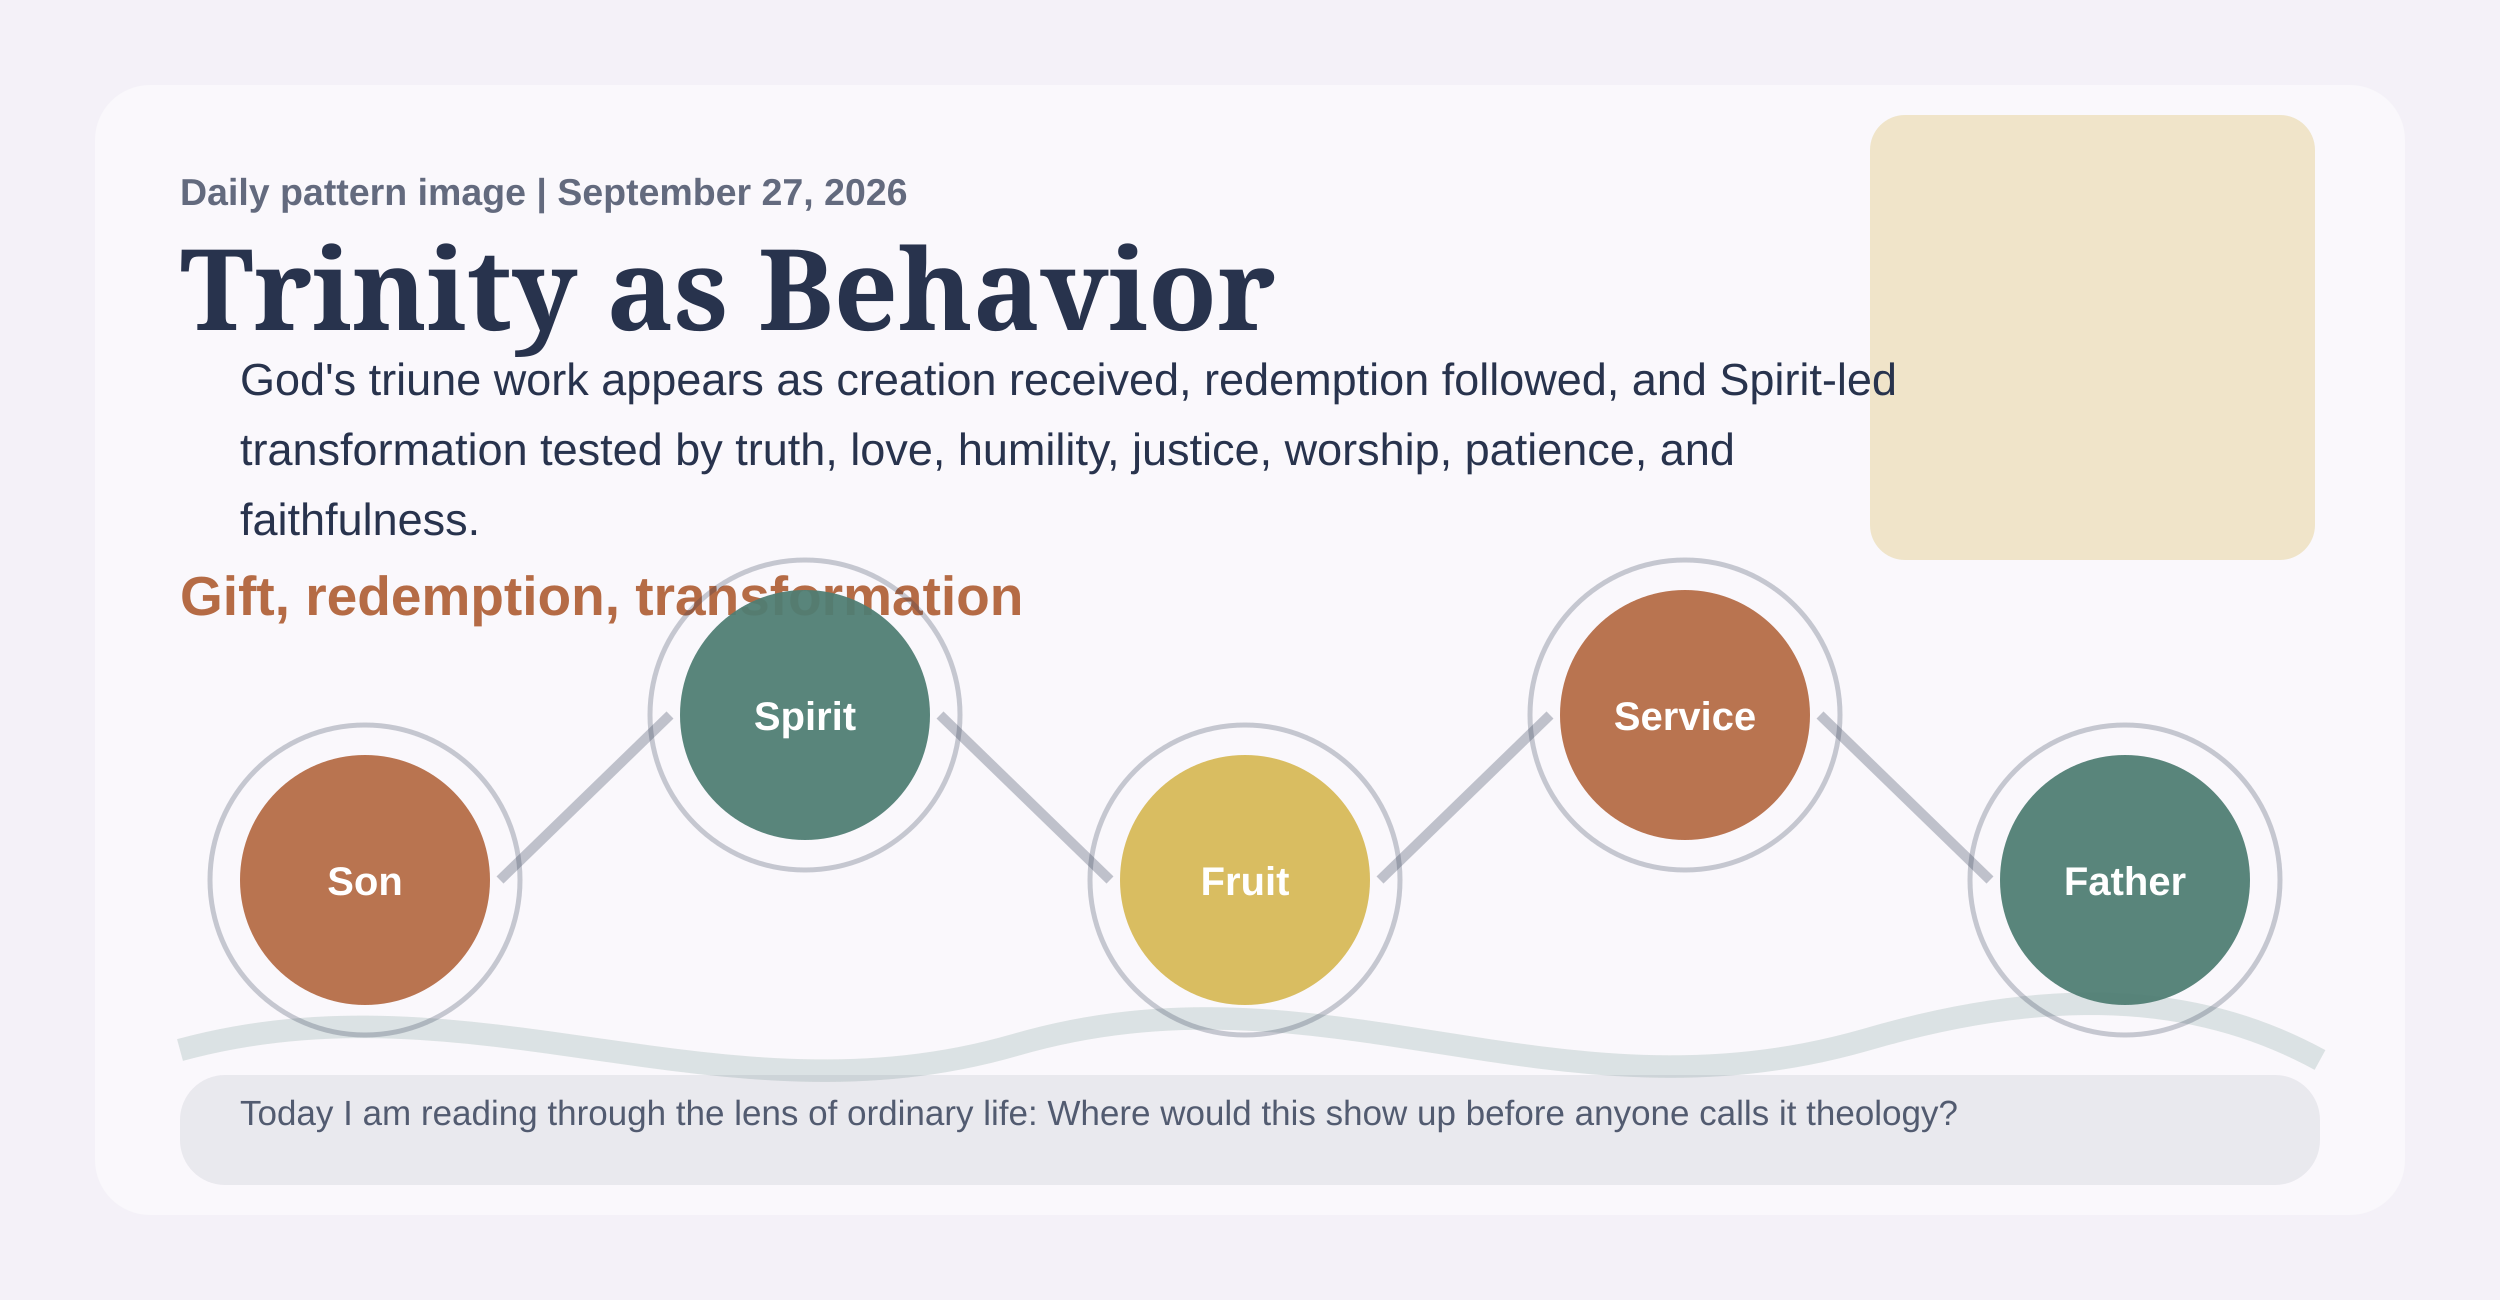
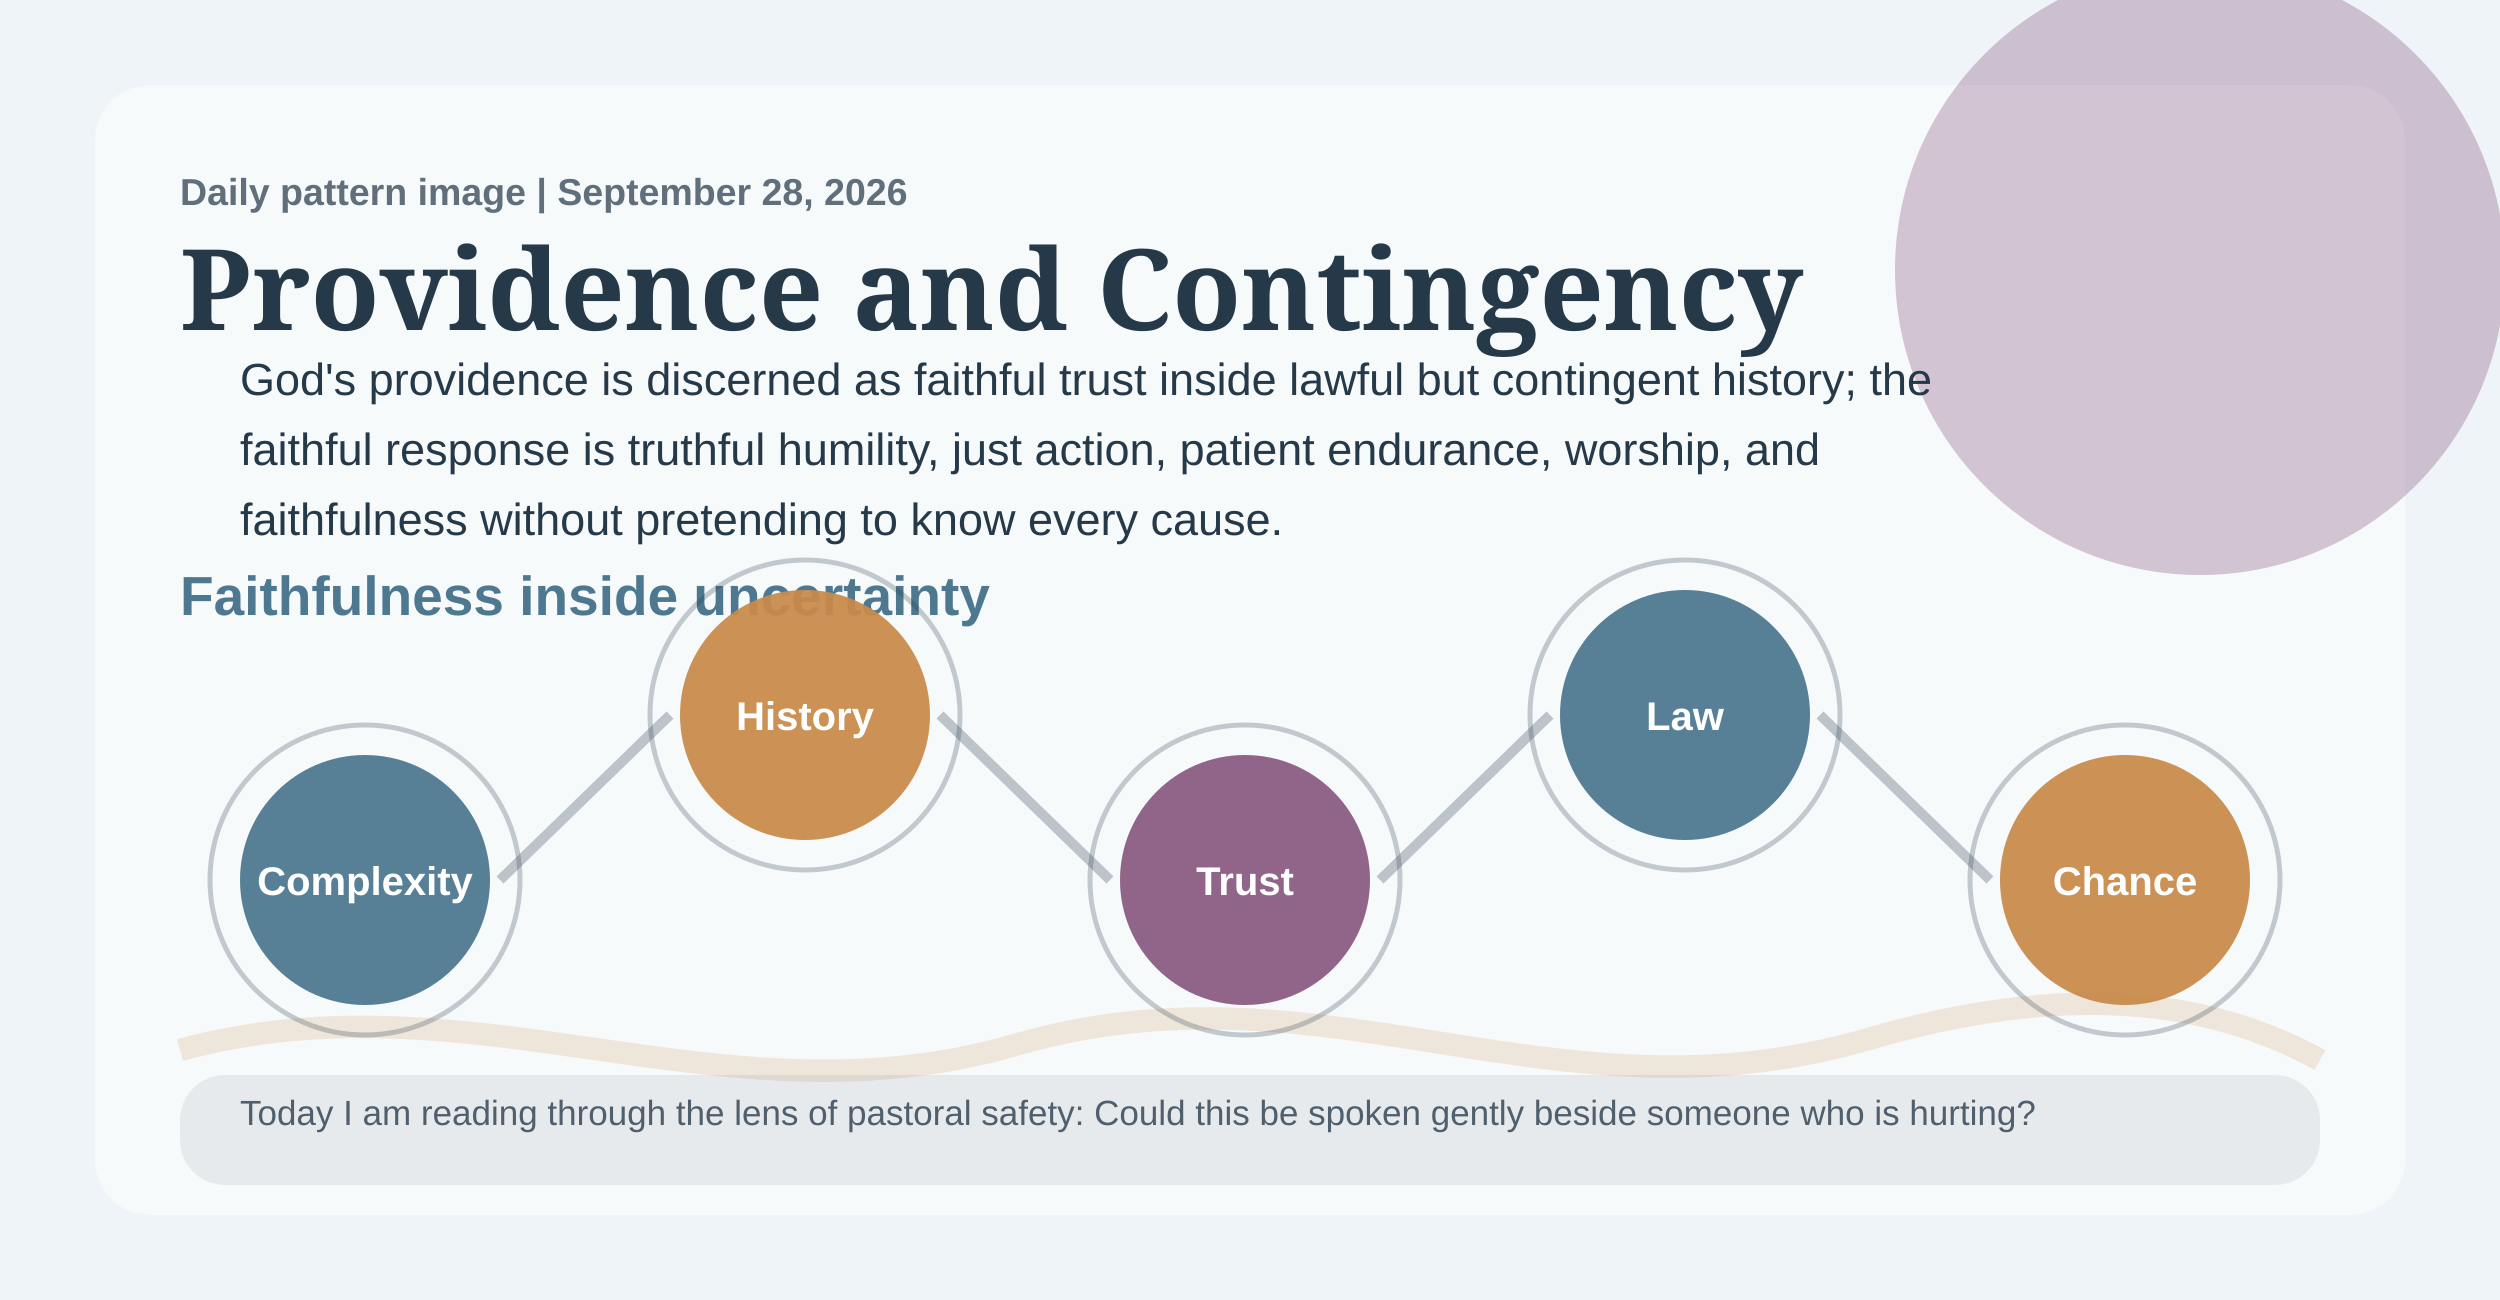
<svg xmlns="http://www.w3.org/2000/svg" width="1000" height="520" viewBox="0 0 1000 520" role="img" aria-labelledby="title desc">
  <style>
-     .eyebrow { font: 700 15px Arial, sans-serif; letter-spacing: 0; fill: #28334d; opacity: 0.72; }
-     .title { font: 700 45px Georgia, serif; letter-spacing: 0; fill: #28334d; }
-     .subtitle { font: 700 22px Arial, sans-serif; letter-spacing: 0; fill: #b56b45; }
-     .body { font: 18px Arial, sans-serif; letter-spacing: 0; fill: #28334d; }
-     .small { font: 14px Arial, sans-serif; letter-spacing: 0; fill: #28334d; opacity: 0.78; }
+     .eyebrow { font: 700 15px Arial, sans-serif; letter-spacing: 0; fill: #253949; opacity: 0.72; }
+     .title { font: 700 45px Georgia, serif; letter-spacing: 0; fill: #253949; }
+     .subtitle { font: 700 22px Arial, sans-serif; letter-spacing: 0; fill: #4d7890; }
+     .body { font: 18px Arial, sans-serif; letter-spacing: 0; fill: #253949; }
+     .small { font: 14px Arial, sans-serif; letter-spacing: 0; fill: #253949; opacity: 0.78; }
    .node { font: 700 16px Arial, sans-serif; letter-spacing: 0; fill: #ffffff; }
  </style>
-   <rect width="1000" height="520" fill="#f4f1f8" />
+   <rect width="1000" height="520" fill="#eef4f7" />
  <rect x="38" y="34" width="924" height="452" rx="22" fill="#ffffff" opacity="0.50" />
-   <rect x="748" y="46" width="178" height="178" rx="14" fill="#d7b957" opacity="0.31" />
-   <path d="M72 420 C190 388 288 452 406 418 C530 382 620 452 746 416 C828 392 884 400 928 424" fill="none" stroke="#4f7d73" stroke-width="9" opacity="0.18" />
-   <text x="72" y="82" class="eyebrow">Daily pattern image | September 27, 2026</text>
-   <text x="72" y="132" class="title">Trinity as Behavior</text>
-   <text x="72" y="246" class="subtitle">Gift, redemption, transformation</text>
-   <text x="96" y="158" class="body">God's triune work appears as creation received, redemption followed, and Spirit-led</text>
-   <text x="96" y="186" class="body">transformation tested by truth, love, humility, justice, worship, patience, and</text>
-   <text x="96" y="214" class="body">faithfulness.</text>
-   <line x1="200" y1="352" x2="268" y2="286" stroke="#28334d" stroke-width="4" opacity="0.28" />
-   <line x1="376" y1="286" x2="444" y2="352" stroke="#28334d" stroke-width="4" opacity="0.28" />
-   <line x1="552" y1="352" x2="620" y2="286" stroke="#28334d" stroke-width="4" opacity="0.28" />
-   <line x1="728" y1="286" x2="796" y2="352" stroke="#28334d" stroke-width="4" opacity="0.28" />
-   <circle cx="146" cy="352" r="50" fill="#b56b45" opacity="0.94" />
-   <circle cx="146" cy="352" r="62" fill="none" stroke="#28334d" stroke-width="2" opacity="0.25" />
-   <text x="146" y="358" text-anchor="middle" class="node">Son</text>
-   <circle cx="322" cy="286" r="50" fill="#4f7d73" opacity="0.94" />
-   <circle cx="322" cy="286" r="62" fill="none" stroke="#28334d" stroke-width="2" opacity="0.25" />
-   <text x="322" y="292" text-anchor="middle" class="node">Spirit</text>
-   <circle cx="498" cy="352" r="50" fill="#d7b957" opacity="0.94" />
-   <circle cx="498" cy="352" r="62" fill="none" stroke="#28334d" stroke-width="2" opacity="0.25" />
-   <text x="498" y="358" text-anchor="middle" class="node">Fruit</text>
-   <circle cx="674" cy="286" r="50" fill="#b56b45" opacity="0.94" />
-   <circle cx="674" cy="286" r="62" fill="none" stroke="#28334d" stroke-width="2" opacity="0.25" />
-   <text x="674" y="292" text-anchor="middle" class="node">Service</text>
-   <circle cx="850" cy="352" r="50" fill="#4f7d73" opacity="0.94" />
-   <circle cx="850" cy="352" r="62" fill="none" stroke="#28334d" stroke-width="2" opacity="0.25" />
-   <text x="850" y="358" text-anchor="middle" class="node">Father</text>
-   <rect x="72" y="430" width="856" height="44" rx="18" fill="#28334d" opacity="0.08" />
-   <text x="96" y="450" class="small">Today I am reading through the lens of ordinary life: Where would this show up before anyone calls it theology?</text>
+   <circle cx="880" cy="108" r="122" fill="#8a5a83" opacity="0.34" />
+   <path d="M72 420 C190 388 288 452 406 418 C530 382 620 452 746 416 C828 392 884 400 928 424" fill="none" stroke="#c88a4a" stroke-width="9" opacity="0.18" />
+   <text x="72" y="82" class="eyebrow">Daily pattern image | September 28, 2026</text>
+   <text x="72" y="132" class="title">Providence and Contingency</text>
+   <text x="72" y="246" class="subtitle">Faithfulness inside uncertainty</text>
+   <text x="96" y="158" class="body">God's providence is discerned as faithful trust inside lawful but contingent history; the</text>
+   <text x="96" y="186" class="body">faithful response is truthful humility, just action, patient endurance, worship, and</text>
+   <text x="96" y="214" class="body">faithfulness without pretending to know every cause.</text>
+   <line x1="200" y1="352" x2="268" y2="286" stroke="#253949" stroke-width="4" opacity="0.28" />
+   <line x1="376" y1="286" x2="444" y2="352" stroke="#253949" stroke-width="4" opacity="0.28" />
+   <line x1="552" y1="352" x2="620" y2="286" stroke="#253949" stroke-width="4" opacity="0.28" />
+   <line x1="728" y1="286" x2="796" y2="352" stroke="#253949" stroke-width="4" opacity="0.28" />
+   <circle cx="146" cy="352" r="50" fill="#4d7890" opacity="0.94" />
+   <circle cx="146" cy="352" r="62" fill="none" stroke="#253949" stroke-width="2" opacity="0.25" />
+   <text x="146" y="358" text-anchor="middle" class="node">Complexity</text>
+   <circle cx="322" cy="286" r="50" fill="#c88a4a" opacity="0.94" />
+   <circle cx="322" cy="286" r="62" fill="none" stroke="#253949" stroke-width="2" opacity="0.25" />
+   <text x="322" y="292" text-anchor="middle" class="node">History</text>
+   <circle cx="498" cy="352" r="50" fill="#8a5a83" opacity="0.94" />
+   <circle cx="498" cy="352" r="62" fill="none" stroke="#253949" stroke-width="2" opacity="0.25" />
+   <text x="498" y="358" text-anchor="middle" class="node">Trust</text>
+   <circle cx="674" cy="286" r="50" fill="#4d7890" opacity="0.94" />
+   <circle cx="674" cy="286" r="62" fill="none" stroke="#253949" stroke-width="2" opacity="0.25" />
+   <text x="674" y="292" text-anchor="middle" class="node">Law</text>
+   <circle cx="850" cy="352" r="50" fill="#c88a4a" opacity="0.94" />
+   <circle cx="850" cy="352" r="62" fill="none" stroke="#253949" stroke-width="2" opacity="0.25" />
+   <text x="850" y="358" text-anchor="middle" class="node">Chance</text>
+   <rect x="72" y="430" width="856" height="44" rx="18" fill="#253949" opacity="0.08" />
+   <text x="96" y="450" class="small">Today I am reading through the lens of pastoral safety: Could this be spoken gently beside someone who is hurting?</text>
</svg>
